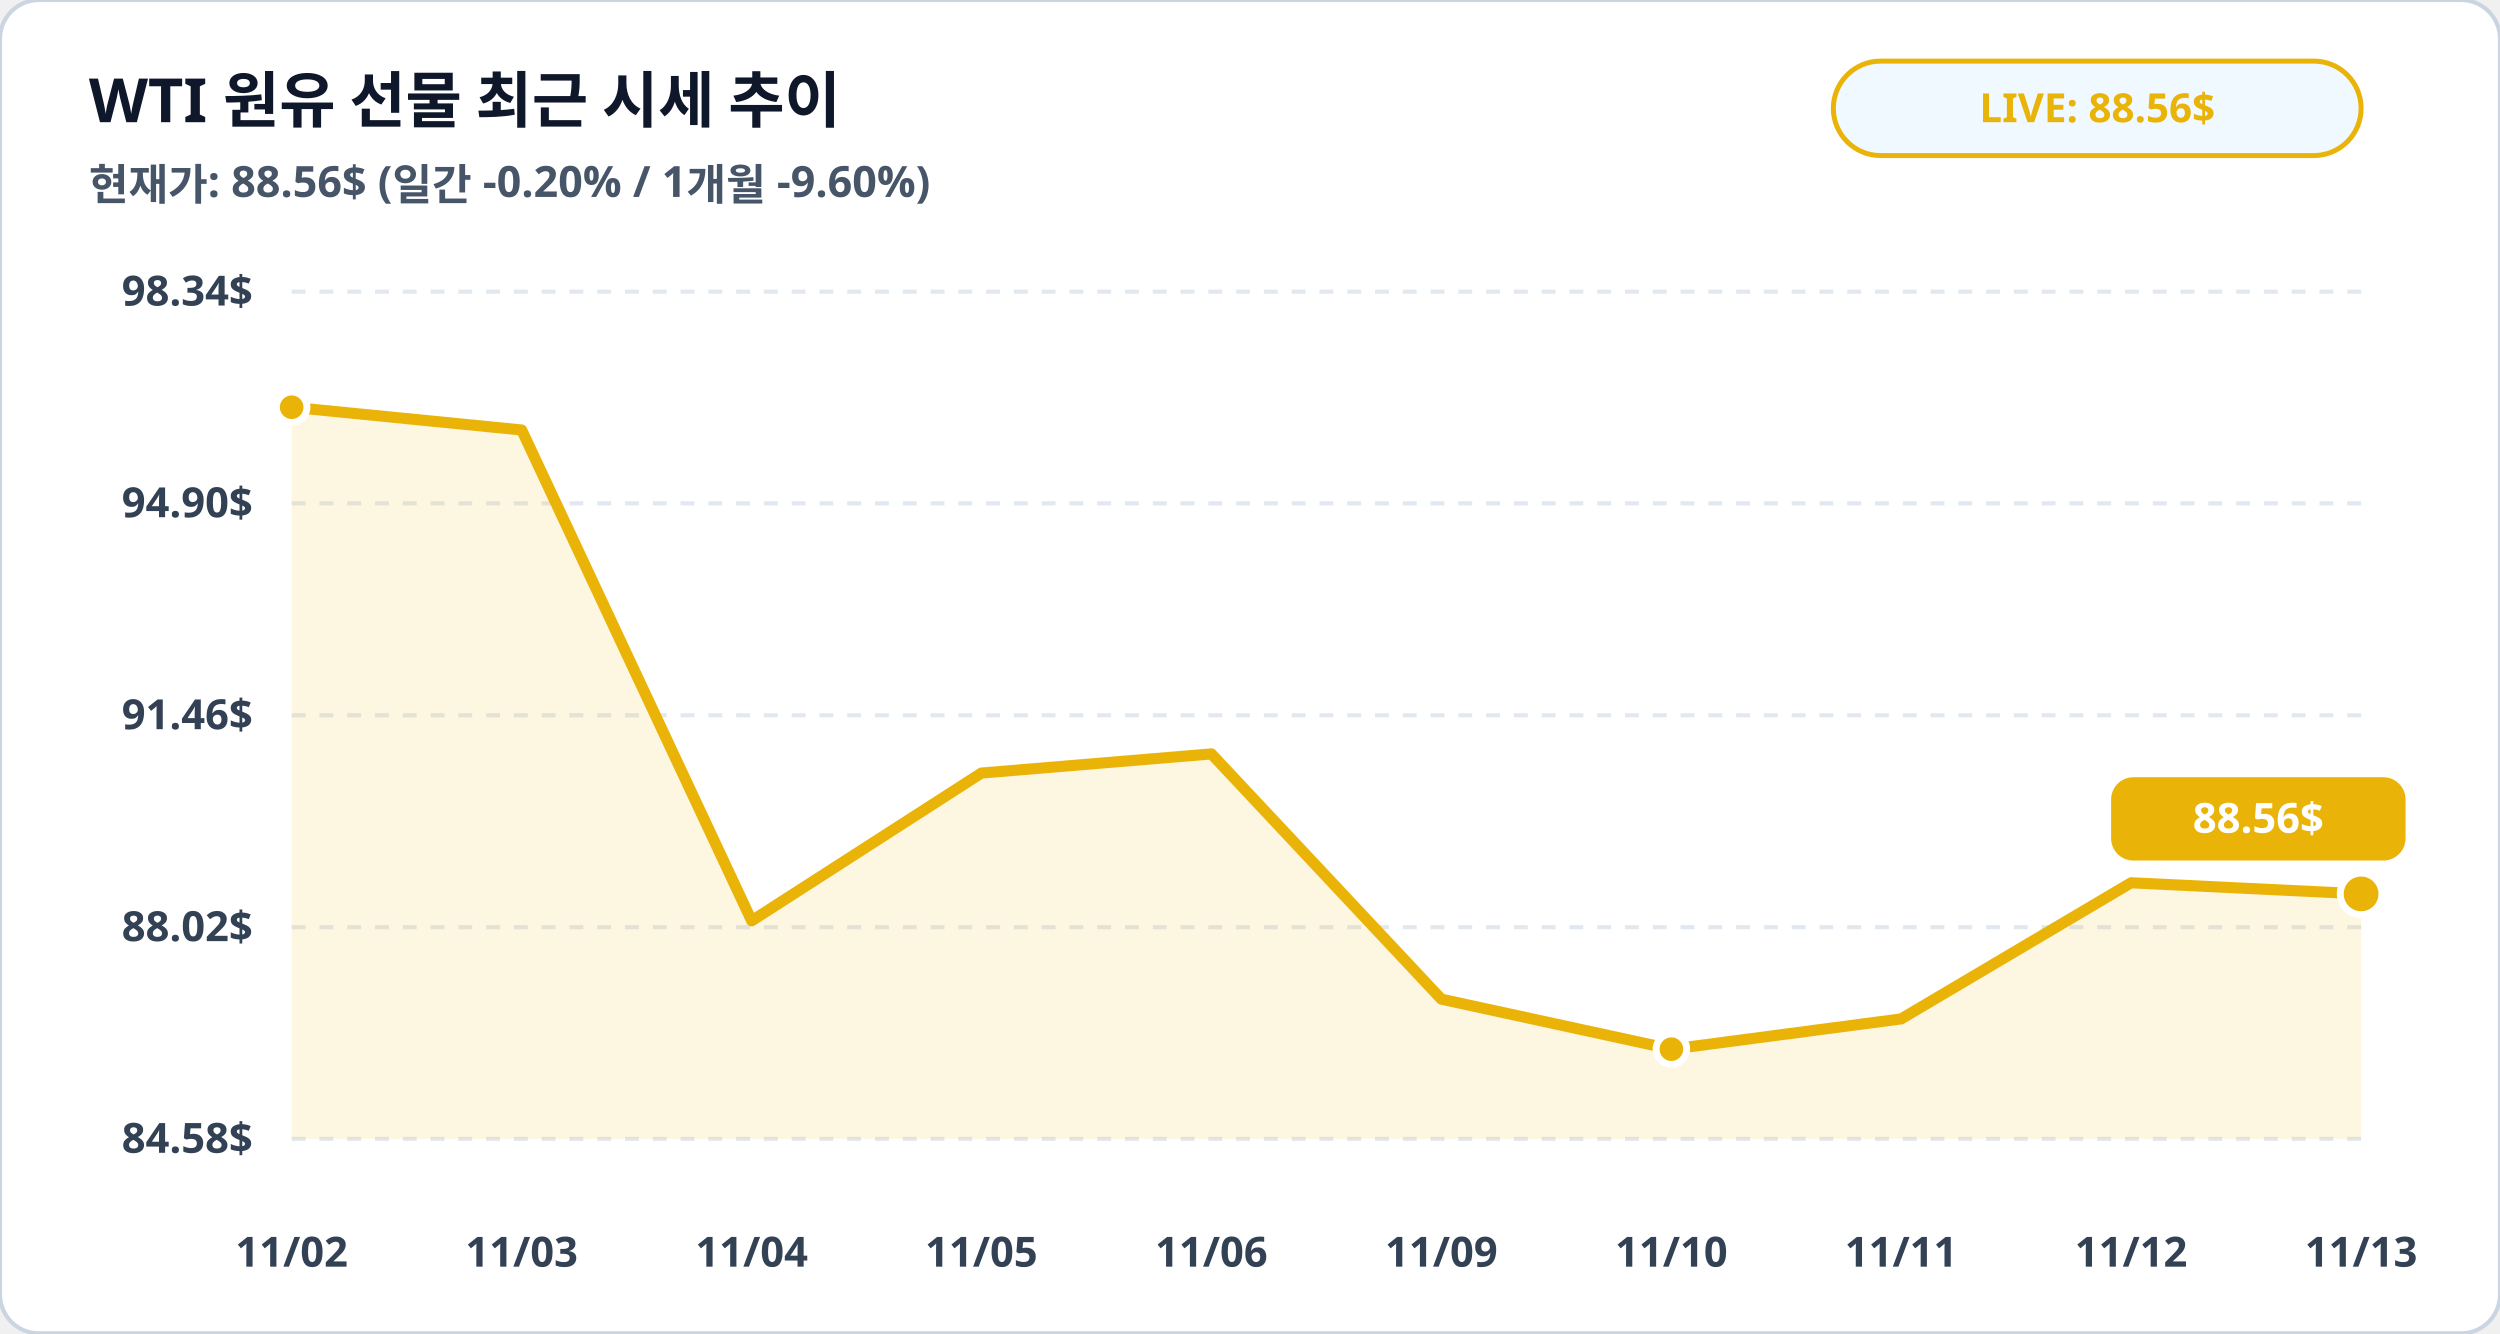
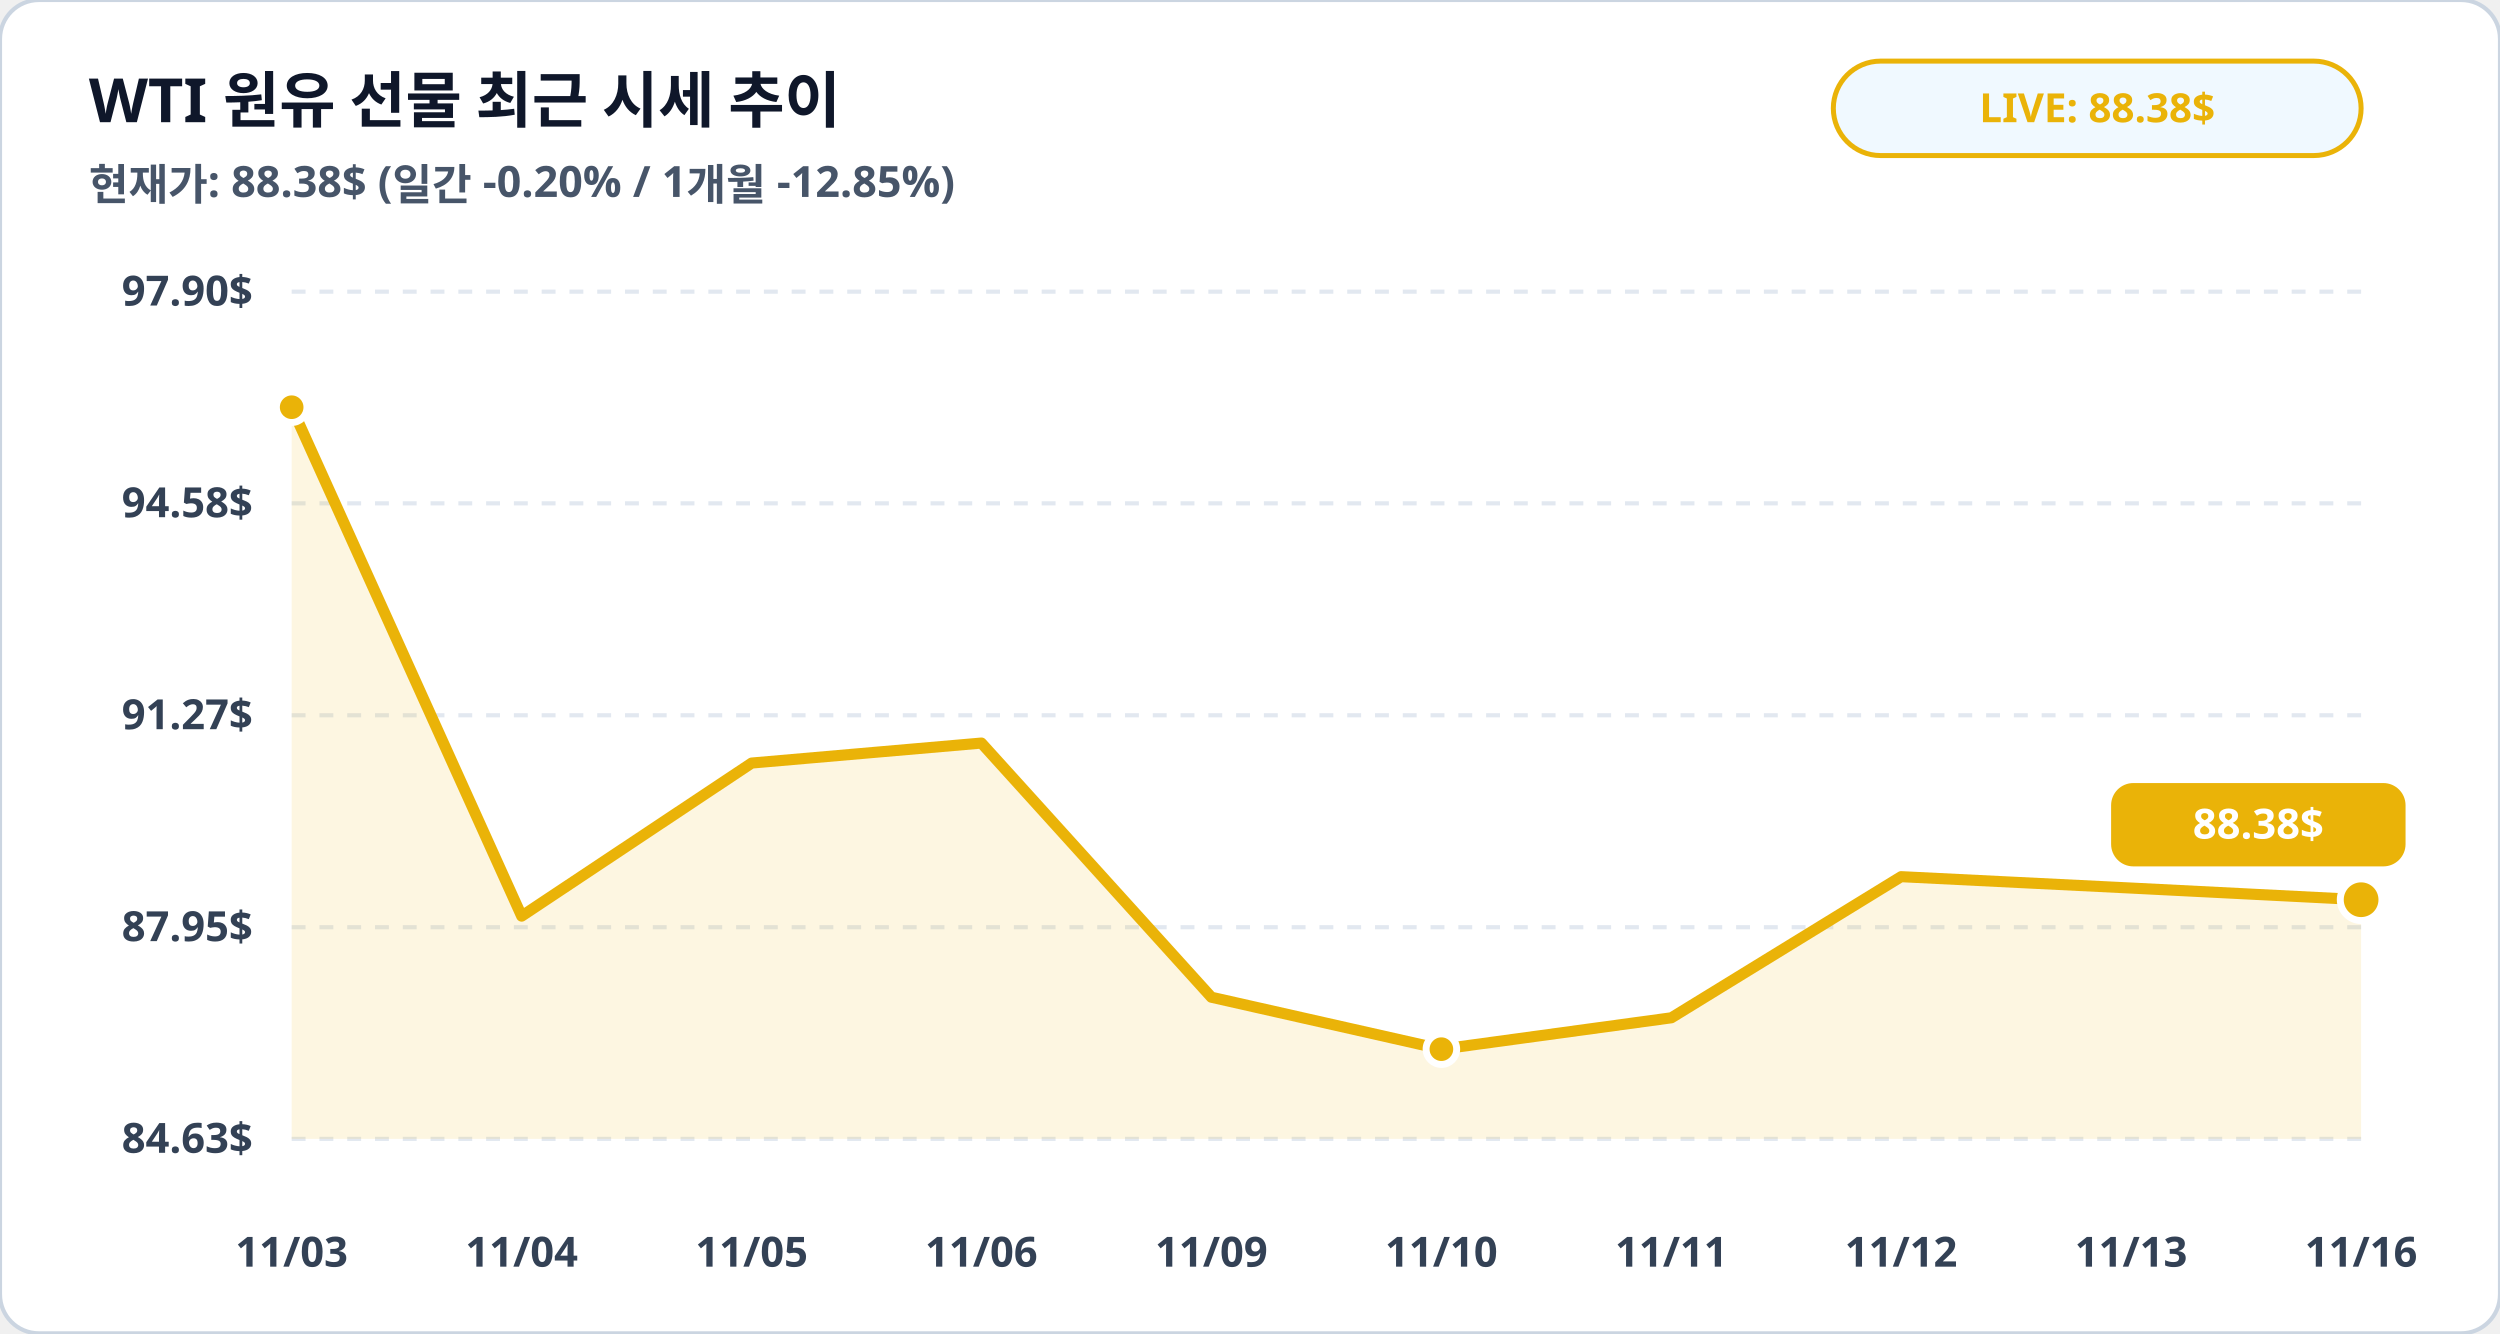
<svg xmlns="http://www.w3.org/2000/svg" viewBox="0 0 900 480" width="100%" height="100%">
  <rect width="900" height="480" rx="14" fill="#ffffff" stroke="#cbd5e1" stroke-width="1.5" />
  <text x="32" y="44" fill="#0f172a" font-family="Pretendard, sans-serif" font-size="22" font-weight="900">WTI 원유 선물 최근 시세 추이</text>
-   <text x="32" y="72" fill="#475569" font-family="Pretendard, sans-serif" font-size="15.5" font-weight="600">현재가: 88.56$ (일간 -0.20% / 1개월 -9.60%)</text>
+   <text x="32" y="72" fill="#475569" font-family="Pretendard, sans-serif" font-size="15.5" font-weight="600">현재가: 88.38$ (일간 -0.20% / 1개월 -12.85%)</text>
  <rect x="660" y="22" width="190" height="34" rx="17" fill="#f0f9ff" stroke="#eab308" stroke-width="1.8" />
-   <text x="755" y="44" fill="#eab308" font-family="Pretendard, sans-serif" font-size="14.5" font-weight="800" text-anchor="middle">LIVE: 88.56$</text>
+   <text x="755" y="44" fill="#eab308" font-family="Pretendard, sans-serif" font-size="14.5" font-weight="800" text-anchor="middle">LIVE: 88.38$</text>
  <line x1="105" y1="105.0" x2="850" y2="105.0" stroke="#e2e8f0" stroke-width="1.5" stroke-dasharray="5,5" />
-   <text x="91" y="110.0" fill="#334155" font-family="Pretendard, sans-serif" font-size="15" font-weight="700" text-anchor="end">98.34$</text>
+   <text x="91" y="110.0" fill="#334155" font-family="Pretendard, sans-serif" font-size="15" font-weight="700" text-anchor="end">97.90$</text>
  <line x1="105" y1="181.2" x2="850" y2="181.2" stroke="#e2e8f0" stroke-width="1.5" stroke-dasharray="5,5" />
-   <text x="91" y="186.2" fill="#334155" font-family="Pretendard, sans-serif" font-size="15" font-weight="700" text-anchor="end">94.90$</text>
+   <text x="91" y="186.2" fill="#334155" font-family="Pretendard, sans-serif" font-size="15" font-weight="700" text-anchor="end">94.58$</text>
  <line x1="105" y1="257.5" x2="850" y2="257.5" stroke="#e2e8f0" stroke-width="1.5" stroke-dasharray="5,5" />
-   <text x="91" y="262.5" fill="#334155" font-family="Pretendard, sans-serif" font-size="15" font-weight="700" text-anchor="end">91.46$</text>
+   <text x="91" y="262.5" fill="#334155" font-family="Pretendard, sans-serif" font-size="15" font-weight="700" text-anchor="end">91.27$</text>
  <line x1="105" y1="333.8" x2="850" y2="333.8" stroke="#e2e8f0" stroke-width="1.5" stroke-dasharray="5,5" />
-   <text x="91" y="338.8" fill="#334155" font-family="Pretendard, sans-serif" font-size="15" font-weight="700" text-anchor="end">88.02$</text>
+   <text x="91" y="338.8" fill="#334155" font-family="Pretendard, sans-serif" font-size="15" font-weight="700" text-anchor="end">87.95$</text>
  <line x1="105" y1="410.0" x2="850" y2="410.0" stroke="#e2e8f0" stroke-width="1.5" stroke-dasharray="5,5" />
-   <text x="91" y="415.0" fill="#334155" font-family="Pretendard, sans-serif" font-size="15" font-weight="700" text-anchor="end">84.58$</text>
-   <polygon points="105.0,410.0 105.0,146.6 187.8,154.8 270.6,331.5 353.3,278.3 436.1,271.4 518.9,359.7 601.7,377.7 684.4,366.8 767.2,317.8 850.0,321.8 850.0,410.0" fill="#eab308" fill-opacity="0.12" />
-   <polyline fill="none" stroke="#eab308" stroke-width="4" stroke-linecap="round" stroke-linejoin="round" points="105.0,146.6 187.8,154.8 270.6,331.5 353.3,278.3 436.1,271.4 518.9,359.7 601.7,377.7 684.4,366.8 767.2,317.8 850.0,321.8" />
+   <text x="91" y="415.0" fill="#334155" font-family="Pretendard, sans-serif" font-size="15" font-weight="700" text-anchor="end">84.63$</text>
+   <polygon points="105.0,410.0 105.0,146.6 187.8,329.8 270.6,274.7 353.3,267.5 436.1,359.0 518.9,377.7 601.7,366.4 684.4,315.6 767.2,319.7 850.0,323.9 850.0,410.0" fill="#eab308" fill-opacity="0.12" />
+   <polyline fill="none" stroke="#eab308" stroke-width="4" stroke-linecap="round" stroke-linejoin="round" points="105.0,146.6 187.8,329.8 270.6,274.7 353.3,267.5 436.1,359.0 518.9,377.7 601.7,366.4 684.4,315.6 767.2,319.7 850.0,323.9" />
  <circle cx="105.0" cy="146.6" r="5.5" fill="#eab308" stroke="#ffffff" stroke-width="2.5" />
-   <circle cx="601.7" cy="377.7" r="5.5" fill="#eab308" stroke="#ffffff" stroke-width="2.5" />
-   <circle cx="850.0" cy="321.8" r="7.5" fill="#eab308" stroke="#ffffff" stroke-width="2.5" />
-   <rect x="760.0" y="279.8" width="106" height="30" rx="8" fill="#eab308" />
-   <text x="813.0" y="299.8" fill="#ffffff" font-family="Pretendard, sans-serif" font-size="15" font-weight="800" text-anchor="middle">88.56$</text>
-   <text x="105.0" y="456" fill="#334155" font-family="Pretendard, sans-serif" font-size="15" font-weight="700" text-anchor="middle">11/02</text>
-   <text x="187.8" y="456" fill="#334155" font-family="Pretendard, sans-serif" font-size="15" font-weight="700" text-anchor="middle">11/03</text>
-   <text x="270.6" y="456" fill="#334155" font-family="Pretendard, sans-serif" font-size="15" font-weight="700" text-anchor="middle">11/04</text>
-   <text x="353.3" y="456" fill="#334155" font-family="Pretendard, sans-serif" font-size="15" font-weight="700" text-anchor="middle">11/05</text>
-   <text x="436.1" y="456" fill="#334155" font-family="Pretendard, sans-serif" font-size="15" font-weight="700" text-anchor="middle">11/06</text>
-   <text x="518.9" y="456" fill="#334155" font-family="Pretendard, sans-serif" font-size="15" font-weight="700" text-anchor="middle">11/09</text>
-   <text x="601.7" y="456" fill="#334155" font-family="Pretendard, sans-serif" font-size="15" font-weight="700" text-anchor="middle">11/10</text>
-   <text x="684.4" y="456" fill="#334155" font-family="Pretendard, sans-serif" font-size="15" font-weight="700" text-anchor="middle">11/11</text>
-   <text x="767.2" y="456" fill="#334155" font-family="Pretendard, sans-serif" font-size="15" font-weight="700" text-anchor="middle">11/12</text>
-   <text x="850.0" y="456" fill="#334155" font-family="Pretendard, sans-serif" font-size="15" font-weight="700" text-anchor="middle">11/13</text>
+   <circle cx="518.9" cy="377.7" r="5.5" fill="#eab308" stroke="#ffffff" stroke-width="2.5" />
+   <circle cx="850.0" cy="323.9" r="7.5" fill="#eab308" stroke="#ffffff" stroke-width="2.5" />
+   <rect x="760.0" y="281.9" width="106" height="30" rx="8" fill="#eab308" />
+   <text x="813.0" y="301.9" fill="#ffffff" font-family="Pretendard, sans-serif" font-size="15" font-weight="800" text-anchor="middle">88.38$</text>
+   <text x="105.0" y="456" fill="#334155" font-family="Pretendard, sans-serif" font-size="15" font-weight="700" text-anchor="middle">11/03</text>
+   <text x="187.8" y="456" fill="#334155" font-family="Pretendard, sans-serif" font-size="15" font-weight="700" text-anchor="middle">11/04</text>
+   <text x="270.6" y="456" fill="#334155" font-family="Pretendard, sans-serif" font-size="15" font-weight="700" text-anchor="middle">11/05</text>
+   <text x="353.3" y="456" fill="#334155" font-family="Pretendard, sans-serif" font-size="15" font-weight="700" text-anchor="middle">11/06</text>
+   <text x="436.1" y="456" fill="#334155" font-family="Pretendard, sans-serif" font-size="15" font-weight="700" text-anchor="middle">11/09</text>
+   <text x="518.9" y="456" fill="#334155" font-family="Pretendard, sans-serif" font-size="15" font-weight="700" text-anchor="middle">11/10</text>
+   <text x="601.7" y="456" fill="#334155" font-family="Pretendard, sans-serif" font-size="15" font-weight="700" text-anchor="middle">11/11</text>
+   <text x="684.4" y="456" fill="#334155" font-family="Pretendard, sans-serif" font-size="15" font-weight="700" text-anchor="middle">11/12</text>
+   <text x="767.2" y="456" fill="#334155" font-family="Pretendard, sans-serif" font-size="15" font-weight="700" text-anchor="middle">11/13</text>
+   <text x="850.0" y="456" fill="#334155" font-family="Pretendard, sans-serif" font-size="15" font-weight="700" text-anchor="middle">11/16</text>
</svg>
